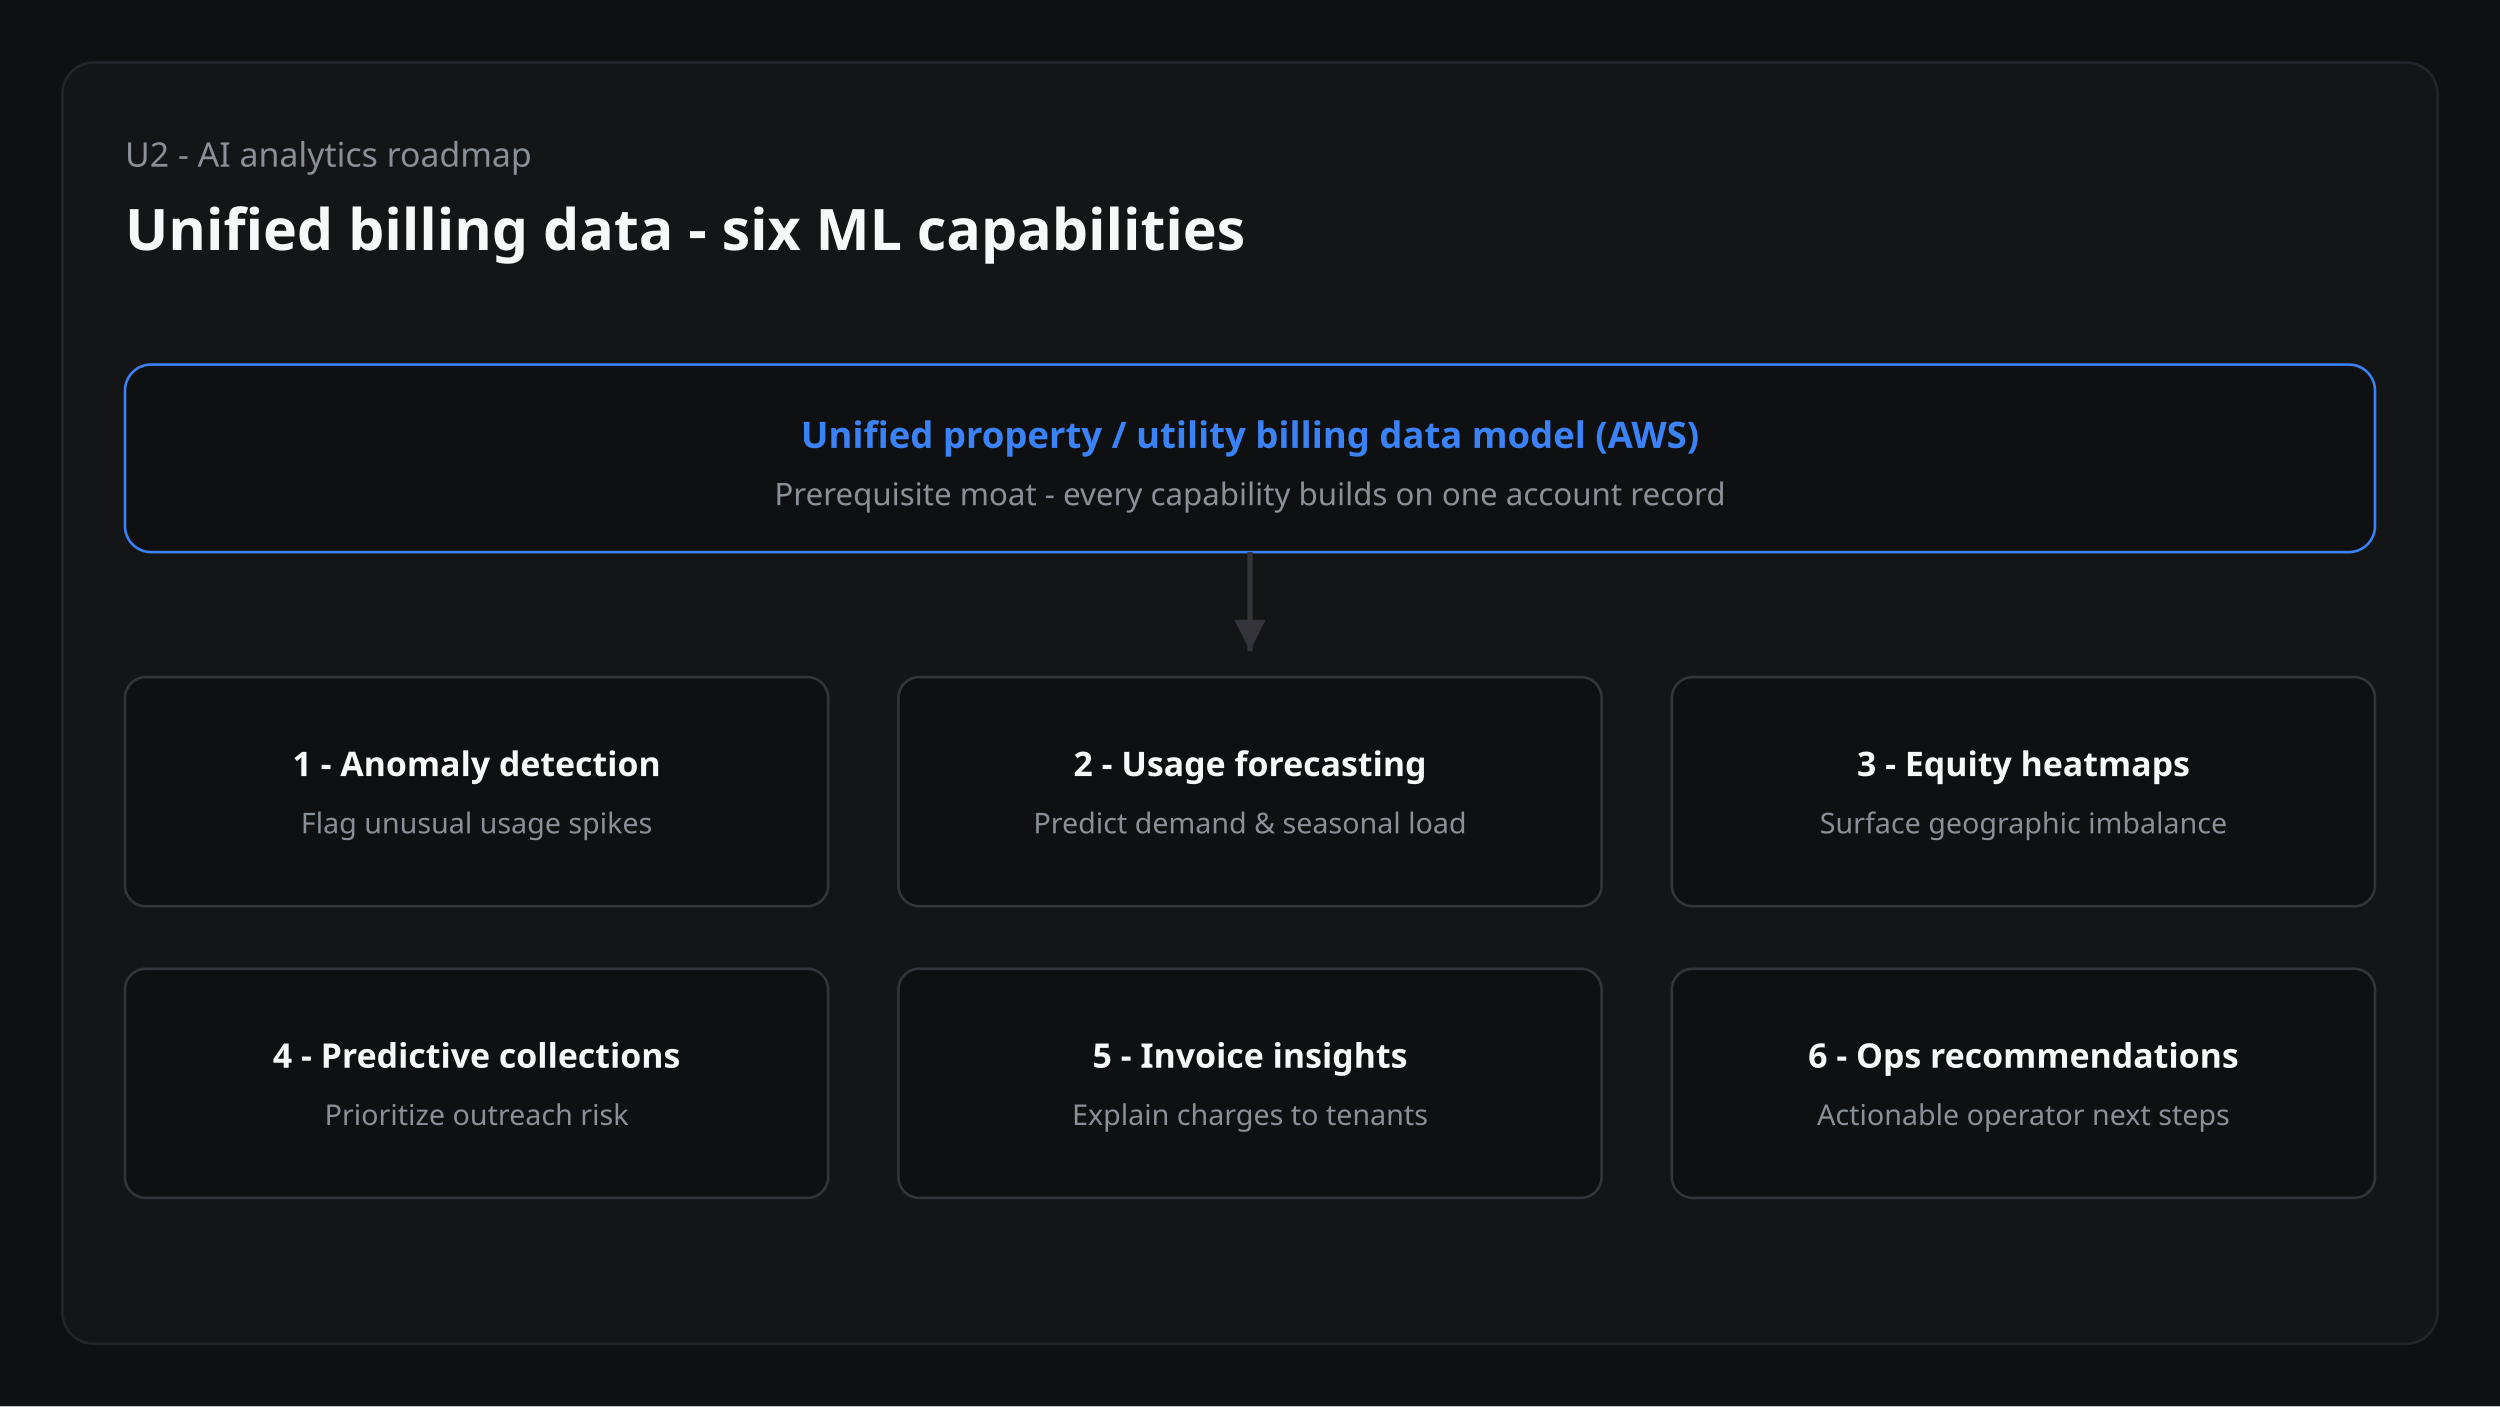
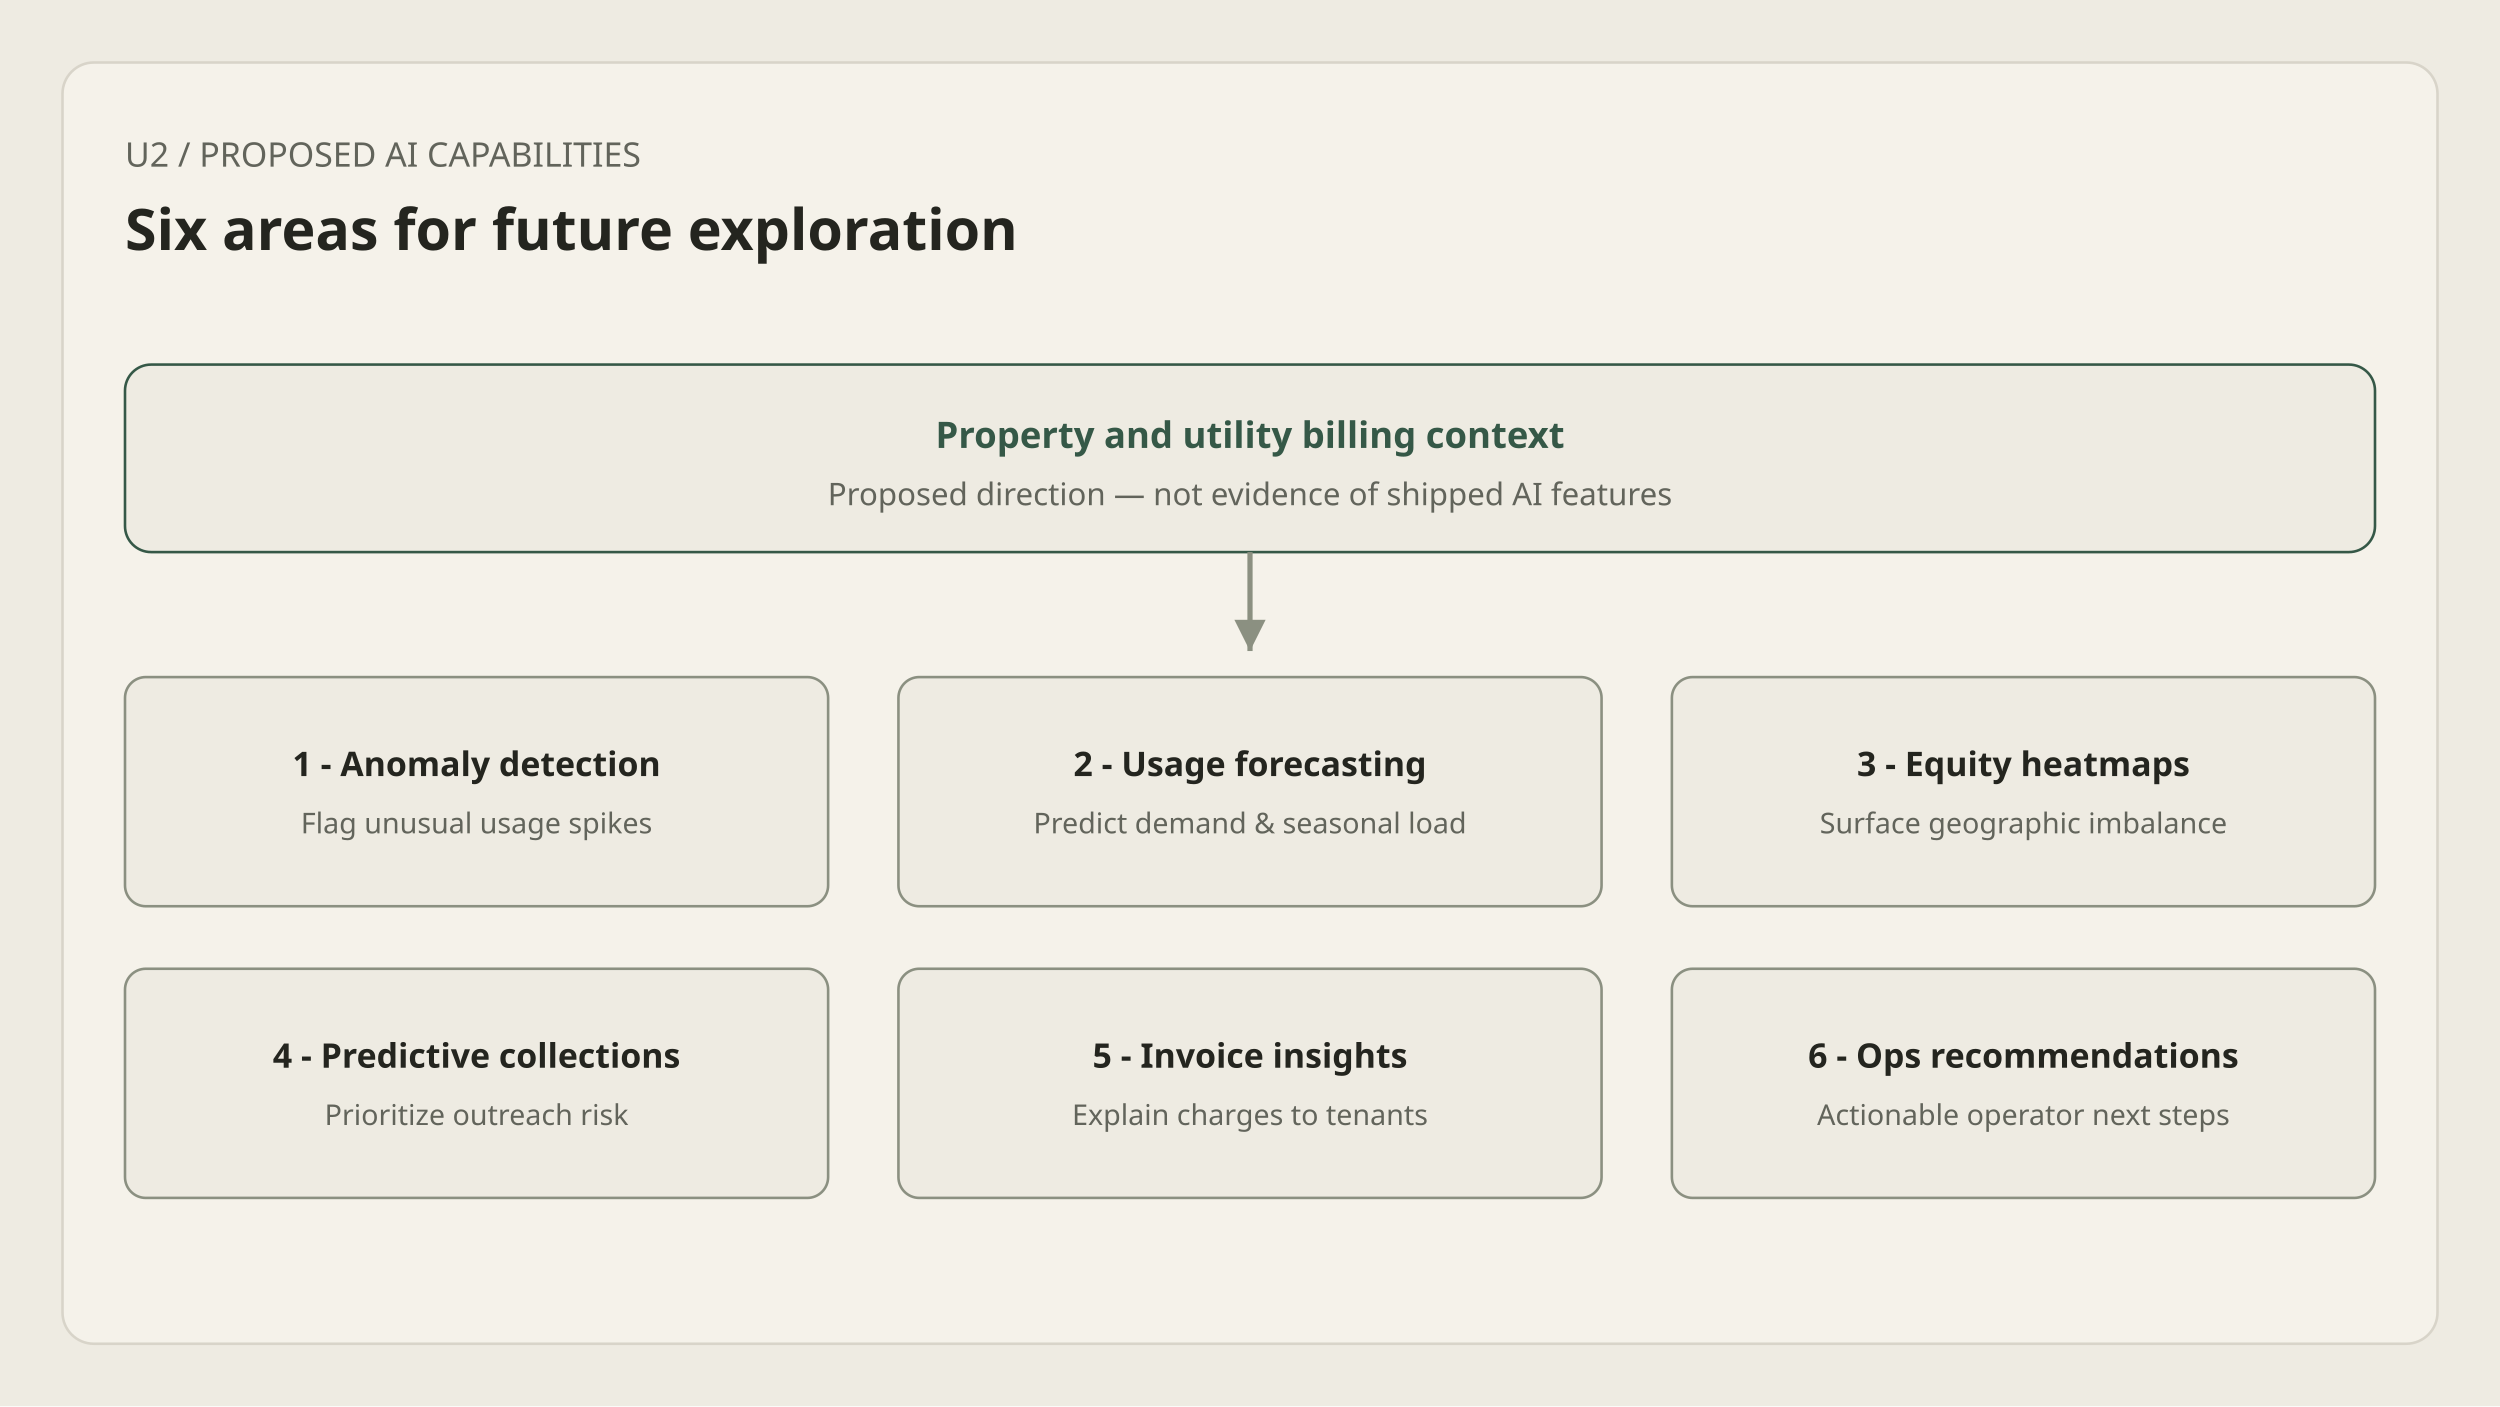
<svg xmlns="http://www.w3.org/2000/svg" viewBox="0 0 960 540" role="img" aria-labelledby="title desc">
-   <rect width="960" height="540" fill="#0f1011" />
-   <rect x="24" y="24" width="912" height="492" rx="12" fill="#141516" stroke="#23252a" />
-   <text x="48" y="64" fill="#8a8f98" font-family="system-ui,sans-serif" font-size="13" font-weight="500">U2 - AI analytics roadmap</text>
-   <text x="48" y="96" fill="#f7f8f8" font-family="system-ui,sans-serif" font-size="22" font-weight="600">Unified billing data - six ML capabilities</text>
-   <rect x="48" y="140" width="864" height="72" rx="10" fill="#0f1011" stroke="#3b82f6" />
-   <text x="480" y="172" text-anchor="middle" fill="#3b82f6" font-family="system-ui,sans-serif" font-size="14" font-weight="600">Unified property / utility billing data model (AWS)</text>
-   <text x="480" y="194" text-anchor="middle" fill="#8a8f98" font-family="system-ui,sans-serif" font-size="12">Prerequisite moat - every capability builds on one account record</text>
+   <rect width="960" height="540" fill="#eeebe2" />
+   <rect x="24" y="24" width="912" height="492" rx="12" fill="#f5f2ea" stroke="#d8d4c9" />
+   <text x="48" y="64" fill="#62645b" font-family="system-ui,sans-serif" font-size="13" font-weight="500">U2 / PROPOSED AI CAPABILITIES</text>
+   <text x="48" y="96" fill="#24251f" font-family="system-ui,sans-serif" font-size="22" font-weight="600">Six areas for future exploration</text>
+   <rect x="48" y="140" width="864" height="72" rx="10" fill="#eeebe2" stroke="#355847" />
+   <text x="480" y="172" text-anchor="middle" fill="#355847" font-family="system-ui,sans-serif" font-size="14" font-weight="600">Property and utility billing context</text>
+   <text x="480" y="194" text-anchor="middle" fill="#62645b" font-family="system-ui,sans-serif" font-size="12">Proposed direction — not evidence of shipped AI features</text>
  <g font-family="system-ui,sans-serif">
-     <rect x="48" y="260" width="270" height="88" rx="8" fill="#0f1011" stroke="#34343a" />
-     <text x="183" y="298" text-anchor="middle" fill="#f7f8f8" font-size="13" font-weight="600">1 - Anomaly detection</text>
-     <text x="183" y="320" text-anchor="middle" fill="#8a8f98" font-size="11">Flag unusual usage spikes</text>
-     <rect x="345" y="260" width="270" height="88" rx="8" fill="#0f1011" stroke="#34343a" />
-     <text x="480" y="298" text-anchor="middle" fill="#f7f8f8" font-size="13" font-weight="600">2 - Usage forecasting</text>
-     <text x="480" y="320" text-anchor="middle" fill="#8a8f98" font-size="11">Predict demand &amp; seasonal load</text>
-     <rect x="642" y="260" width="270" height="88" rx="8" fill="#0f1011" stroke="#34343a" />
-     <text x="777" y="298" text-anchor="middle" fill="#f7f8f8" font-size="13" font-weight="600">3 - Equity heatmaps</text>
-     <text x="777" y="320" text-anchor="middle" fill="#8a8f98" font-size="11">Surface geographic imbalance</text>
-     <rect x="48" y="372" width="270" height="88" rx="8" fill="#0f1011" stroke="#34343a" />
-     <text x="183" y="410" text-anchor="middle" fill="#f7f8f8" font-size="13" font-weight="600">4 - Predictive collections</text>
-     <text x="183" y="432" text-anchor="middle" fill="#8a8f98" font-size="11">Prioritize outreach risk</text>
-     <rect x="345" y="372" width="270" height="88" rx="8" fill="#0f1011" stroke="#34343a" />
-     <text x="480" y="410" text-anchor="middle" fill="#f7f8f8" font-size="13" font-weight="600">5 - Invoice insights</text>
-     <text x="480" y="432" text-anchor="middle" fill="#8a8f98" font-size="11">Explain charges to tenants</text>
-     <rect x="642" y="372" width="270" height="88" rx="8" fill="#0f1011" stroke="#34343a" />
-     <text x="777" y="410" text-anchor="middle" fill="#f7f8f8" font-size="13" font-weight="600">6 - Ops recommendations</text>
-     <text x="777" y="432" text-anchor="middle" fill="#8a8f98" font-size="11">Actionable operator next steps</text>
+     <rect x="48" y="260" width="270" height="88" rx="8" fill="#eeebe2" stroke="#8b9081" />
+     <text x="183" y="298" text-anchor="middle" fill="#24251f" font-size="13" font-weight="600">1 - Anomaly detection</text>
+     <text x="183" y="320" text-anchor="middle" fill="#62645b" font-size="11">Flag unusual usage spikes</text>
+     <rect x="345" y="260" width="270" height="88" rx="8" fill="#eeebe2" stroke="#8b9081" />
+     <text x="480" y="298" text-anchor="middle" fill="#24251f" font-size="13" font-weight="600">2 - Usage forecasting</text>
+     <text x="480" y="320" text-anchor="middle" fill="#62645b" font-size="11">Predict demand &amp; seasonal load</text>
+     <rect x="642" y="260" width="270" height="88" rx="8" fill="#eeebe2" stroke="#8b9081" />
+     <text x="777" y="298" text-anchor="middle" fill="#24251f" font-size="13" font-weight="600">3 - Equity heatmaps</text>
+     <text x="777" y="320" text-anchor="middle" fill="#62645b" font-size="11">Surface geographic imbalance</text>
+     <rect x="48" y="372" width="270" height="88" rx="8" fill="#eeebe2" stroke="#8b9081" />
+     <text x="183" y="410" text-anchor="middle" fill="#24251f" font-size="13" font-weight="600">4 - Predictive collections</text>
+     <text x="183" y="432" text-anchor="middle" fill="#62645b" font-size="11">Prioritize outreach risk</text>
+     <rect x="345" y="372" width="270" height="88" rx="8" fill="#eeebe2" stroke="#8b9081" />
+     <text x="480" y="410" text-anchor="middle" fill="#24251f" font-size="13" font-weight="600">5 - Invoice insights</text>
+     <text x="480" y="432" text-anchor="middle" fill="#62645b" font-size="11">Explain charges to tenants</text>
+     <rect x="642" y="372" width="270" height="88" rx="8" fill="#eeebe2" stroke="#8b9081" />
+     <text x="777" y="410" text-anchor="middle" fill="#24251f" font-size="13" font-weight="600">6 - Ops recommendations</text>
+     <text x="777" y="432" text-anchor="middle" fill="#62645b" font-size="11">Actionable operator next steps</text>
  </g>
-   <path d="M480 212 V250" stroke="#34343a" stroke-width="2" fill="none" marker-end="url(#arrow)" />
+   <path d="M480 212 V250" stroke="#8b9081" stroke-width="2" fill="none" marker-end="url(#arrow)" />
  <defs>
    <marker id="arrow" markerWidth="8" markerHeight="8" refX="6" refY="3" orient="auto">
-       <path d="M0,0 L6,3 L0,6 Z" fill="#34343a" />
+       <path d="M0,0 L6,3 L0,6 Z" fill="#8b9081" />
    </marker>
  </defs>
</svg>
